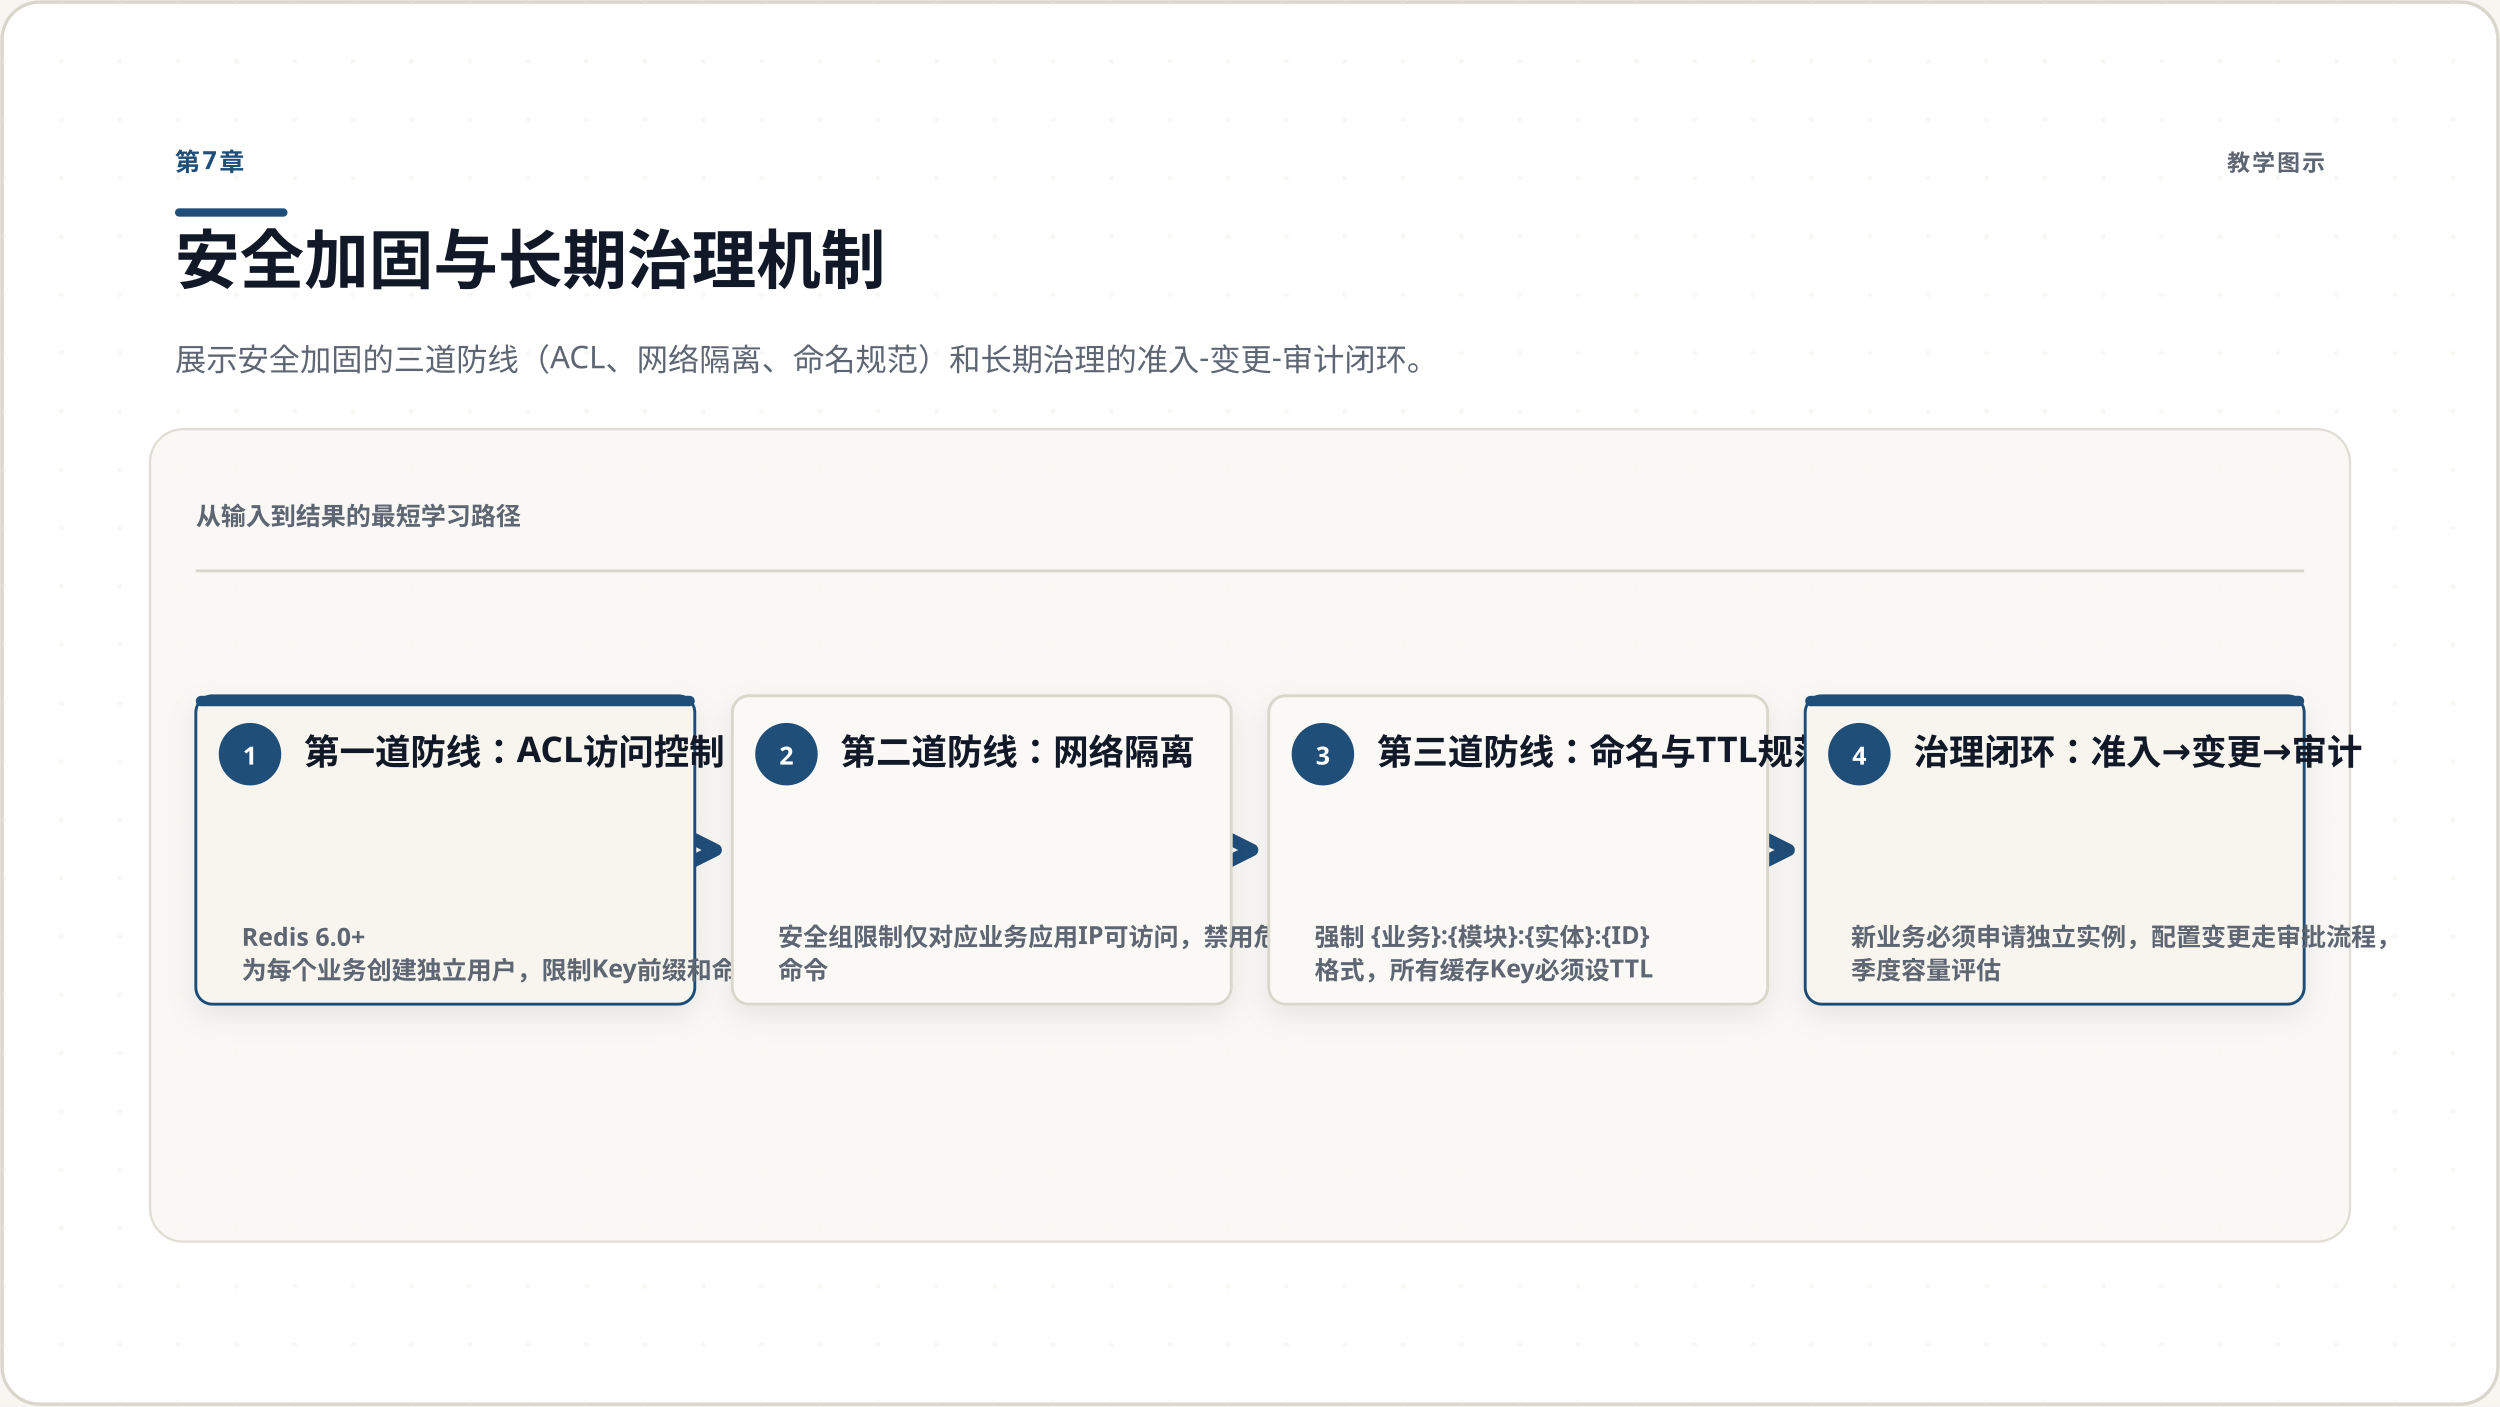
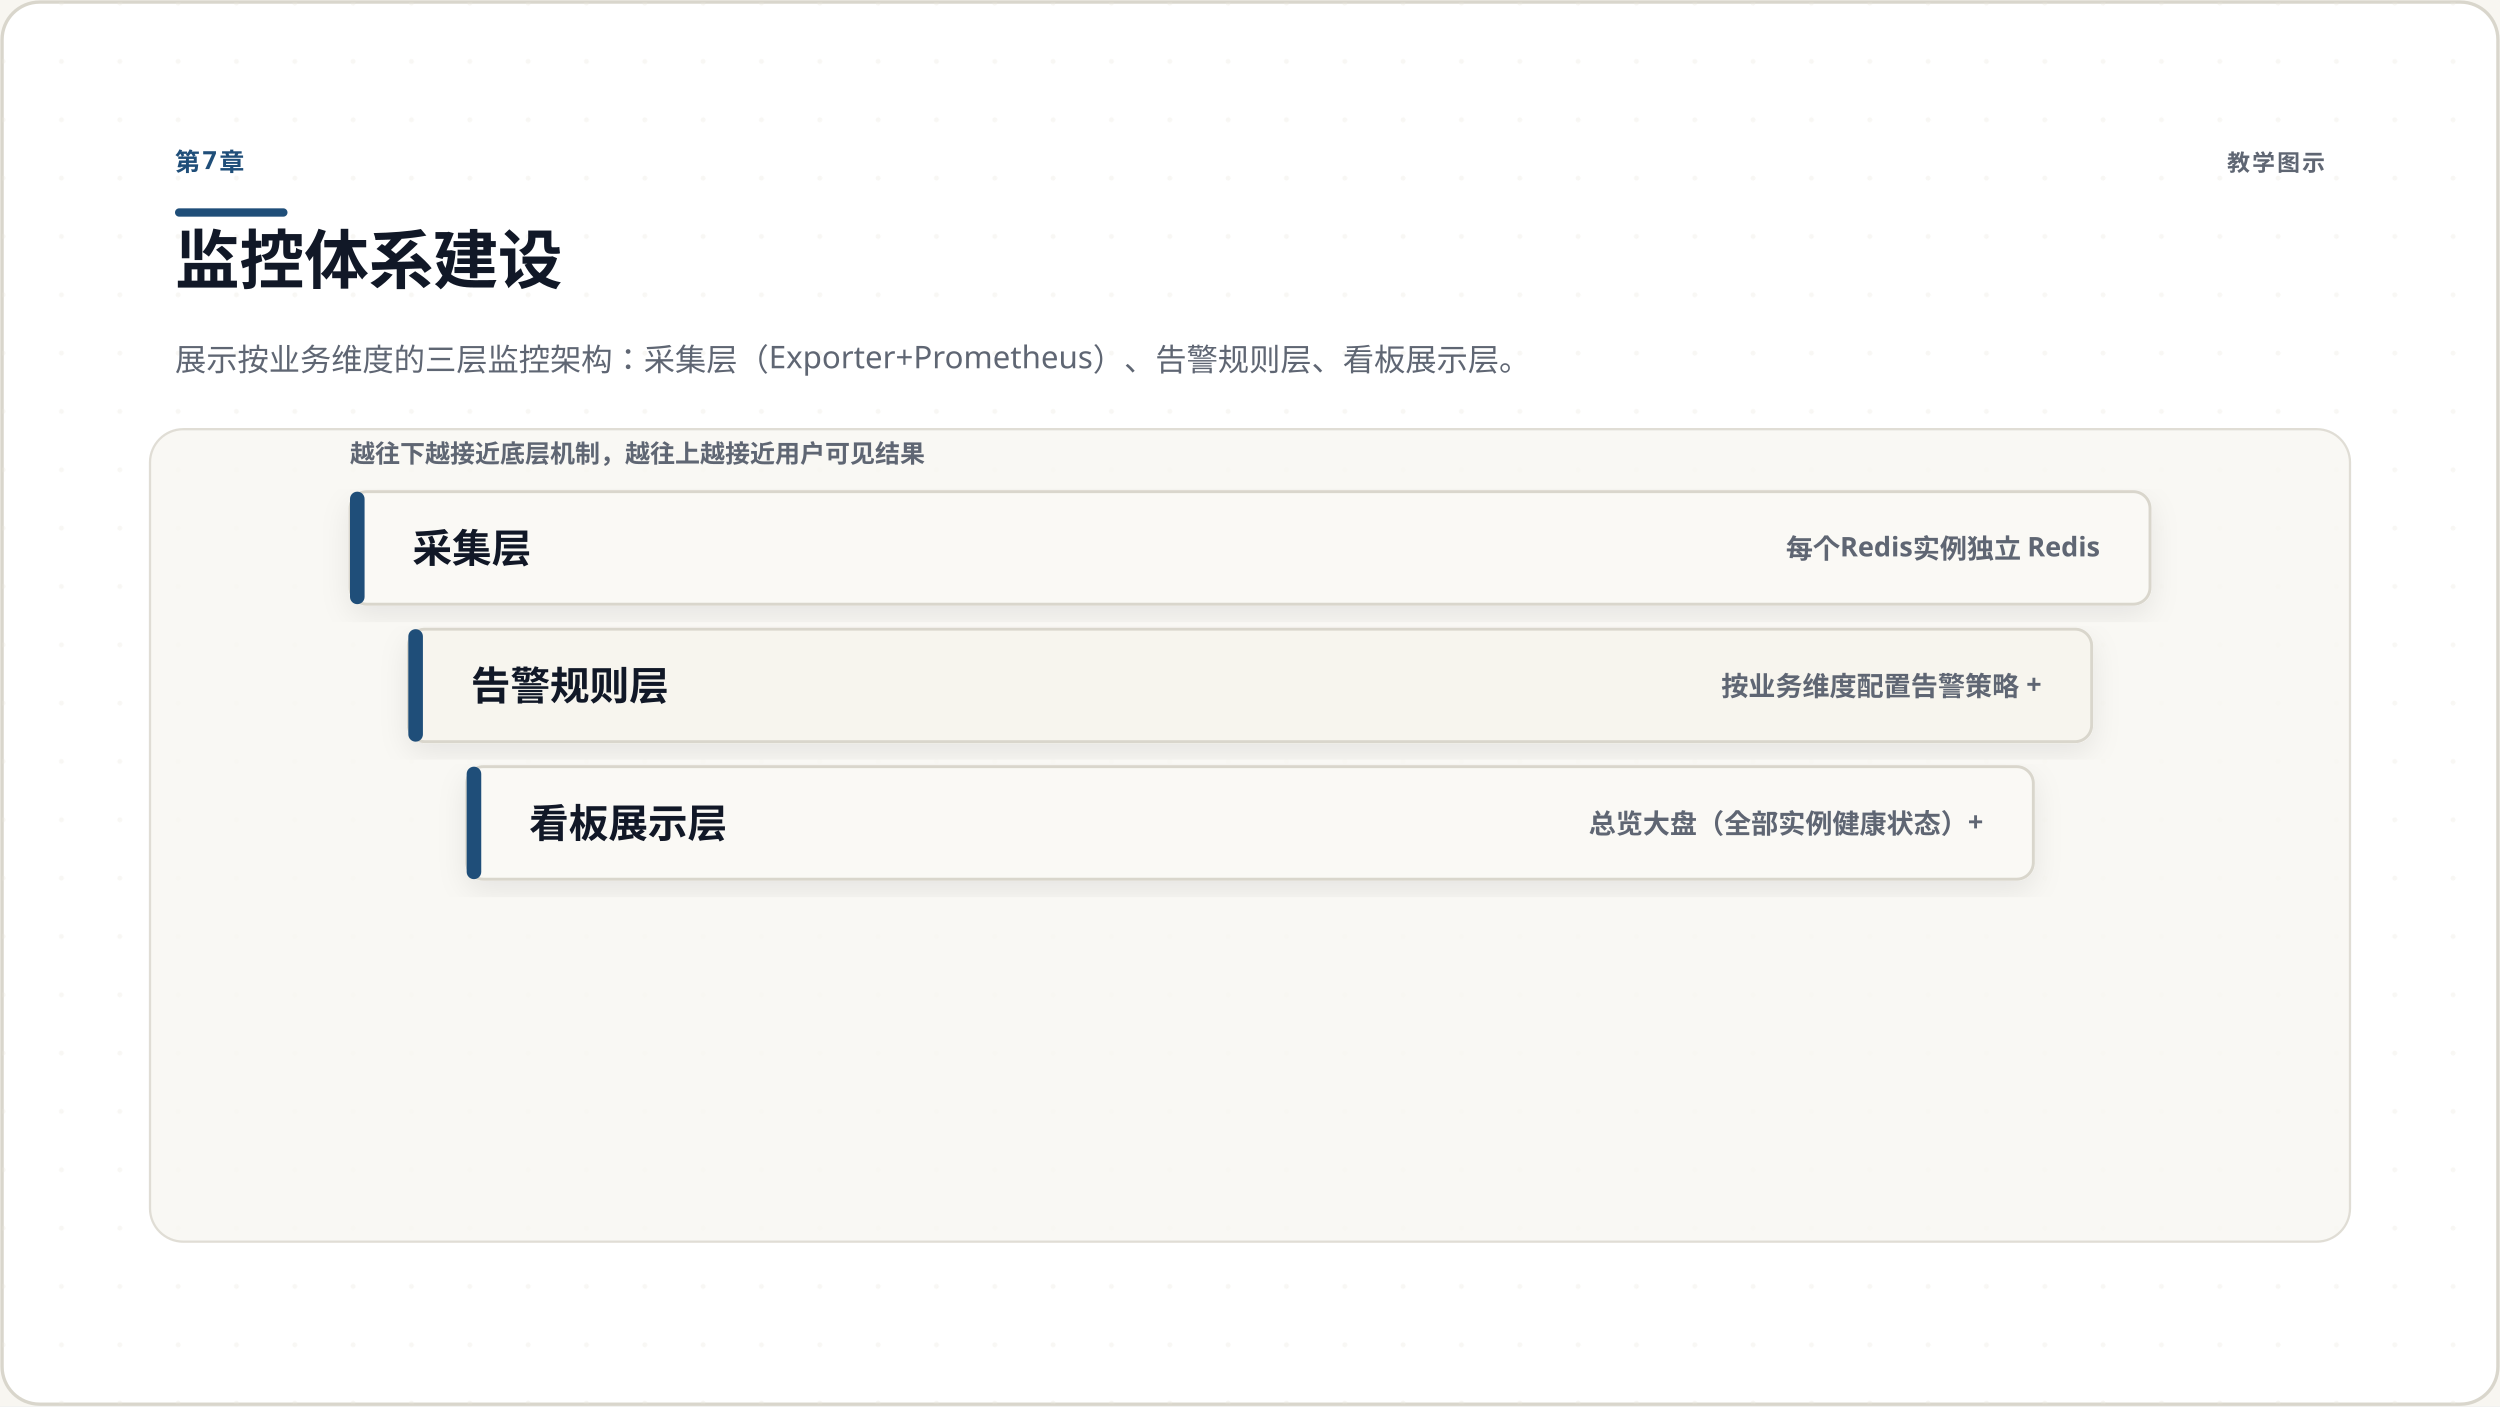
- <svg xmlns="http://www.w3.org/2000/svg" width="1200" height="675" viewBox="0 0 1200 675" role="img" aria-label="安全加固与长期治理机制" font-family="Noto Sans SC, Source Han Sans SC, PingFang SC, system-ui, sans-serif">
+ <svg xmlns="http://www.w3.org/2000/svg" width="1200" height="675" viewBox="0 0 1200 675" role="img" aria-label="监控体系建设" font-family="Noto Sans SC, Source Han Sans SC, PingFang SC, system-ui, sans-serif">
  <defs>
    <filter id="soft-shadow" x="-8%" y="-12%" width="116%" height="128%">
      <feDropShadow dx="0" dy="5" stdDeviation="7" flood-color="#111827" flood-opacity="0.08" />
    </filter>
    <pattern id="dot-grid" width="28" height="28" patternUnits="userSpaceOnUse">
      <circle cx="1.5" cy="1.5" r="1.2" fill="#e8e4da" opacity="0.85" />
    </pattern>
    <marker id="arrow" markerWidth="12" markerHeight="12" refX="10" refY="6" orient="auto" markerUnits="strokeWidth">
      <path d="M2,2 L10,6 L2,10" fill="none" stroke="#1f4e79" stroke-width="2" stroke-linecap="round" stroke-linejoin="round" />
    </marker>
  </defs>
  <rect width="1200" height="675" fill="#f8f6f1" />
  <rect x="1" y="1" width="1198" height="673" rx="18" fill="#ffffff" stroke="#d9d6cc" stroke-width="1.6" />
  <rect x="1" y="1" width="1198" height="673" rx="18" fill="url(#dot-grid)" opacity="0.34" />
  <rect x="72" y="206" width="1056" height="390" rx="16" fill="#f8f6f1" stroke="#d9d6cc" stroke-width="1.1" opacity="0.82" />
  <text x="84" y="82" fill="#1f4e79" font-size="12" font-weight="800" letter-spacing="1.2">第7章</text>
  <text x="1116" y="82" text-anchor="end" fill="#5f6673" font-size="11" font-weight="700" letter-spacing="1">教学图示</text>
  <rect x="84" y="100" width="54" height="4" rx="2" fill="#1f4e79" />
  <text x="84.0" y="136.0" text-anchor="start" fill="#111827" font-size="31" font-weight="800">
-     <tspan x="84.0" dy="0">安全加固与长期治理机制</tspan>
+     <tspan x="84.0" dy="0">监控体系建设</tspan>
  </text>
  <text x="84.0" y="178.0" text-anchor="start" fill="#5f6673" font-size="15" font-weight="500">
-     <tspan x="84.0" dy="0">展示安全加固的三道防线（ACL、网络隔离、命名规范）和长期治理的准入-变更-审计闭环。</tspan>
+     <tspan x="84.0" dy="0">展示按业务维度的三层监控架构：采集层（Exporter+Prometheus）、告警规则层、看板展示层。</tspan>
  </text>
-   <text x="94" y="252" fill="#5f6673" font-size="12" font-weight="700">从输入到结果的最短学习路径</text>
-   <line x1="94" y1="274" x2="1106" y2="274" stroke="#d9d6cc" stroke-width="1.4" />
-   <line x1="341.5" y1="408.0" x2="343.5" y2="408.0" stroke="#1f4e79" stroke-width="3" stroke-linecap="round" marker-end="url(#arrow)" />
-   <rect x="94.0" y="334.0" width="239.5" height="148.0" rx="8" fill="#f7f5ee" stroke="#1f4e79" stroke-width="1.4" filter="url(#soft-shadow)" />
-   <rect x="94.0" y="334.0" width="239.5" height="5" rx="2.5" fill="#1f4e79" />
-   <circle cx="120.0" cy="362.0" r="15" fill="#1f4e79" />
-   <text x="120.0" y="367.0" text-anchor="middle" fill="#ffffff" font-size="12" font-weight="800">
-     <tspan x="120.0" dy="0">1</tspan>
+   <text x="168" y="222" fill="#5f6673" font-size="12" font-weight="700">越往下越接近底层机制，越往上越接近用户可见结果</text>
+   <rect x="168.0" y="236.0" width="864.0" height="54.0" rx="8" fill="#faf9f5" stroke="#d9d6cc" stroke-width="1.4" filter="url(#soft-shadow)" />
+   <rect x="168.0" y="236.0" width="7" height="54.0" rx="3.5" fill="#1f4e79" />
+   <text x="198.0" y="270.0" text-anchor="start" fill="#111827" font-size="19" font-weight="780">
+     <tspan x="198.0" dy="0">采集层</tspan>
  </text>
-   <text x="146.0" y="367.0" text-anchor="start" fill="#111827" font-size="17" font-weight="760">
-     <tspan x="146.0" dy="0">第一道防线：ACL访问控制</tspan>
+   <text x="1008.0" y="268.0" text-anchor="end" fill="#5f6673" font-size="13" font-weight="560">
+     <tspan x="1008.0" dy="0">每个Redis实例独立 Redis</tspan>
  </text>
-   <text x="116.0" y="454.0" text-anchor="start" fill="#5f6673" font-size="12" font-weight="560">
-     <tspan x="116.0" dy="0">Redis 6.0+</tspan>
-     <tspan x="116.0" dy="16">为每个业务创建独立用户，限制Key前缀和命令</tspan>
+   <rect x="196.0" y="302.0" width="808.0" height="54.0" rx="8" fill="#f7f5ee" stroke="#d9d6cc" stroke-width="1.4" filter="url(#soft-shadow)" />
+   <rect x="196.0" y="302.0" width="7" height="54.0" rx="3.5" fill="#1f4e79" />
+   <text x="226.0" y="336.0" text-anchor="start" fill="#111827" font-size="19" font-weight="780">
+     <tspan x="226.0" dy="0">告警规则层</tspan>
  </text>
-   <line x1="599.0" y1="408.0" x2="601.0" y2="408.0" stroke="#1f4e79" stroke-width="3" stroke-linecap="round" marker-end="url(#arrow)" />
-   <rect x="351.5" y="334.0" width="239.5" height="148.0" rx="8" fill="#faf9f5" stroke="#d9d6cc" stroke-width="1.4" filter="url(#soft-shadow)" />
-   <circle cx="377.5" cy="362.0" r="15" fill="#1f4e79" />
-   <text x="377.5" y="367.0" text-anchor="middle" fill="#ffffff" font-size="12" font-weight="800">
-     <tspan x="377.5" dy="0">2</tspan>
+   <text x="980.0" y="334.0" text-anchor="end" fill="#5f6673" font-size="13" font-weight="560">
+     <tspan x="980.0" dy="0">按业务维度配置告警策略 +</tspan>
  </text>
-   <text x="403.5" y="367.0" text-anchor="start" fill="#111827" font-size="17" font-weight="760">
-     <tspan x="403.5" dy="0">第二道防线：网络隔离</tspan>
+   <rect x="224.0" y="368.0" width="752.0" height="54.0" rx="8" fill="#faf9f5" stroke="#d9d6cc" stroke-width="1.4" filter="url(#soft-shadow)" />
+   <rect x="224.0" y="368.0" width="7" height="54.0" rx="3.5" fill="#1f4e79" />
+   <text x="254.0" y="402.0" text-anchor="start" fill="#111827" font-size="19" font-weight="780">
+     <tspan x="254.0" dy="0">看板展示层</tspan>
  </text>
-   <text x="373.5" y="454.0" text-anchor="start" fill="#5f6673" font-size="12" font-weight="560">
-     <tspan x="373.5" dy="0">安全组限制仅对应业务应用IP可访问，禁用危险</tspan>
-     <tspan x="373.5" dy="16">命令</tspan>
-   </text>
-   <line x1="856.5" y1="408.0" x2="858.5" y2="408.0" stroke="#1f4e79" stroke-width="3" stroke-linecap="round" marker-end="url(#arrow)" />
-   <rect x="609.0" y="334.0" width="239.5" height="148.0" rx="8" fill="#faf9f5" stroke="#d9d6cc" stroke-width="1.4" filter="url(#soft-shadow)" />
-   <circle cx="635.0" cy="362.0" r="15" fill="#1f4e79" />
-   <text x="635.0" y="367.0" text-anchor="middle" fill="#ffffff" font-size="12" font-weight="800">
-     <tspan x="635.0" dy="0">3</tspan>
-   </text>
-   <text x="661.0" y="367.0" text-anchor="start" fill="#111827" font-size="17" font-weight="760">
-     <tspan x="661.0" dy="0">第三道防线：命名与TTL规范</tspan>
-   </text>
-   <text x="631.0" y="454.0" text-anchor="start" fill="#5f6673" font-size="12" font-weight="560">
-     <tspan x="631.0" dy="0">强制 {业务}:{模块}:{实体}:{ID}</tspan>
-     <tspan x="631.0" dy="16">格式，所有缓存Key必须设TTL</tspan>
-   </text>
-   <rect x="866.5" y="334.0" width="239.5" height="148.0" rx="8" fill="#f7f5ee" stroke="#1f4e79" stroke-width="1.4" filter="url(#soft-shadow)" />
-   <rect x="866.5" y="334.0" width="239.5" height="5" rx="2.5" fill="#1f4e79" />
-   <circle cx="892.5" cy="362.0" r="15" fill="#1f4e79" />
-   <text x="892.5" y="367.0" text-anchor="middle" fill="#ffffff" font-size="12" font-weight="800">
-     <tspan x="892.5" dy="0">4</tspan>
-   </text>
-   <text x="918.5" y="367.0" text-anchor="start" fill="#111827" font-size="17" font-weight="760">
-     <tspan x="918.5" dy="0">治理闭环：准入→变更→审计</tspan>
-   </text>
-   <text x="888.5" y="454.0" text-anchor="start" fill="#5f6673" font-size="12" font-weight="560">
-     <tspan x="888.5" dy="0">新业务必须申请独立实例，配置变更走审批流程，</tspan>
-     <tspan x="888.5" dy="16">季度容量评估</tspan>
+   <text x="952.0" y="400.0" text-anchor="end" fill="#5f6673" font-size="13" font-weight="560">
+     <tspan x="952.0" dy="0">总览大盘（全部实例健康状态）+</tspan>
  </text>
</svg>
